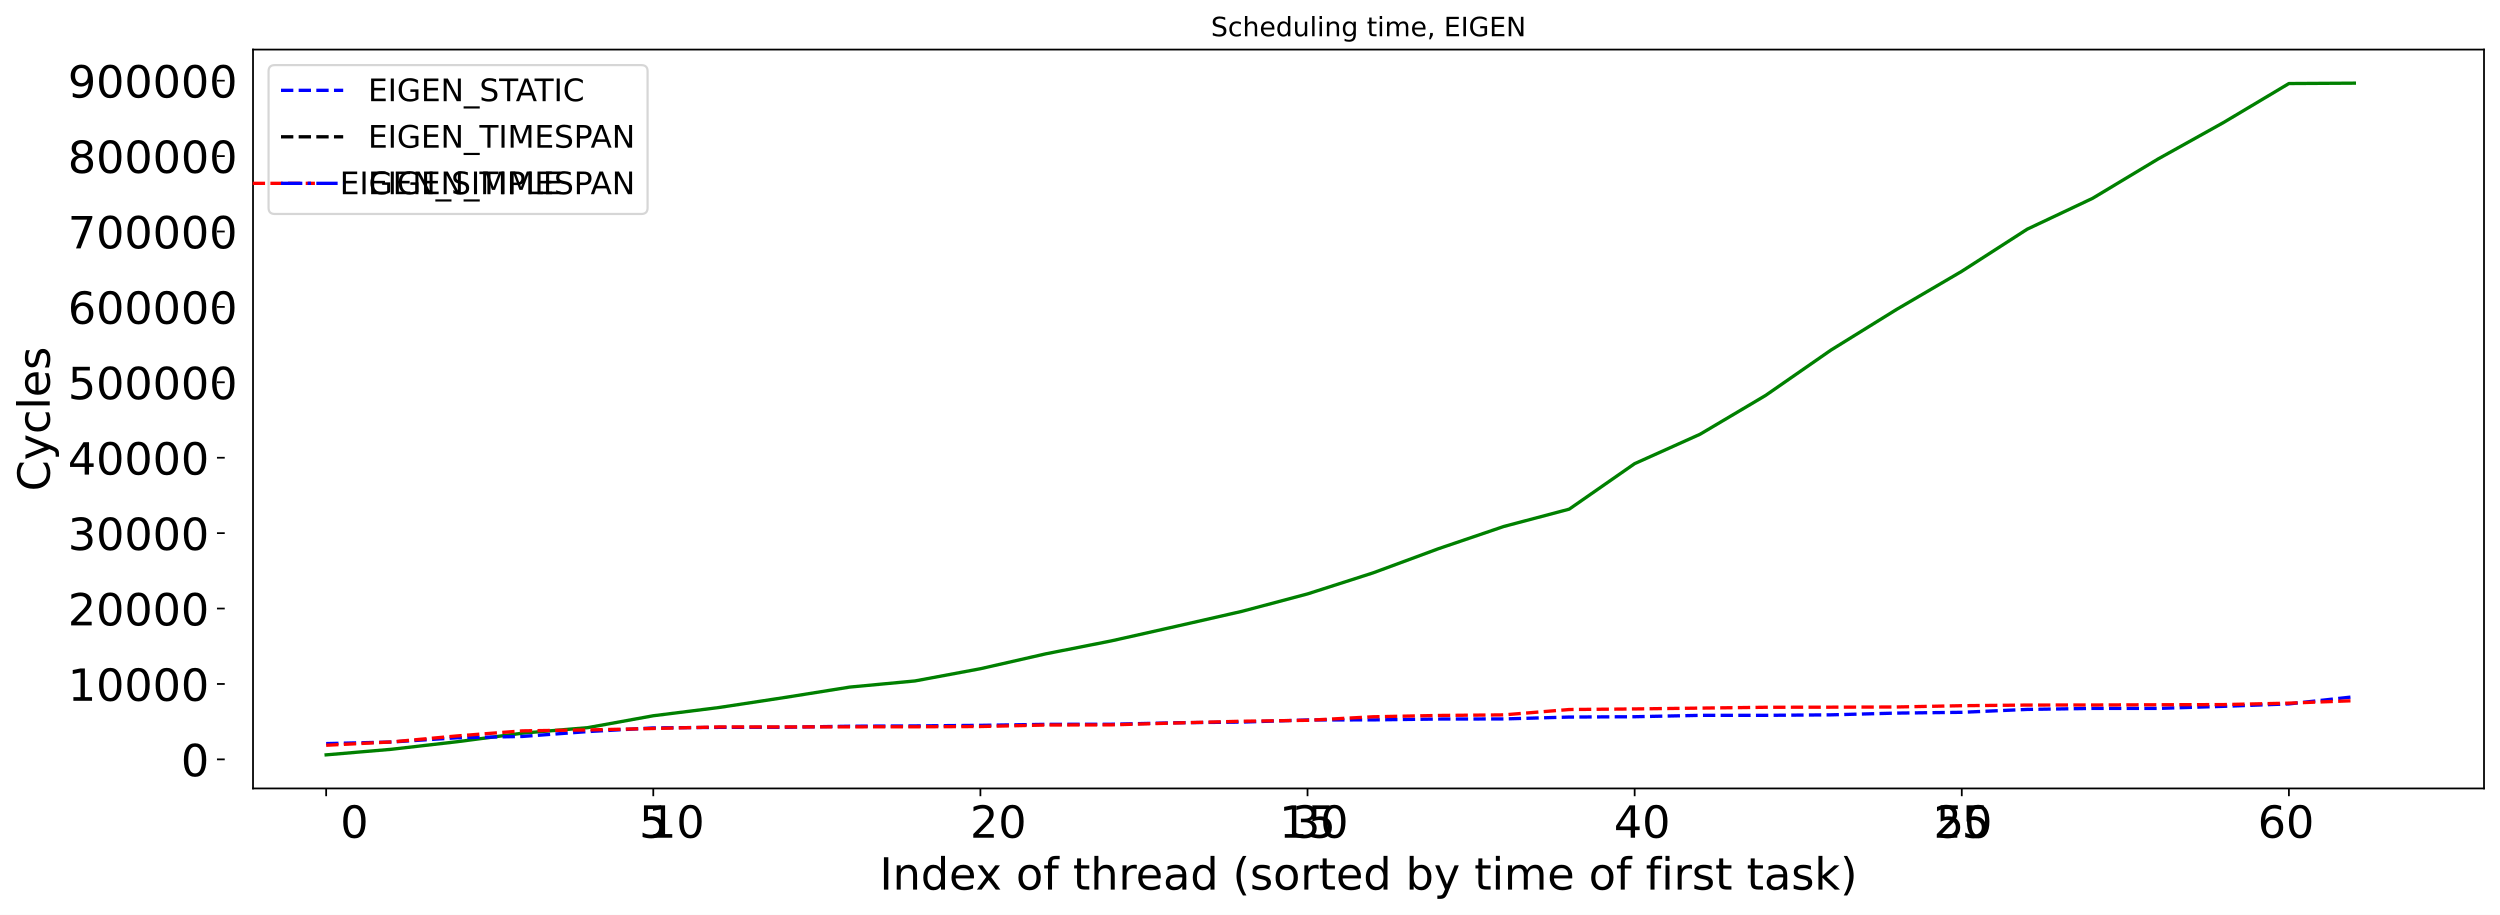
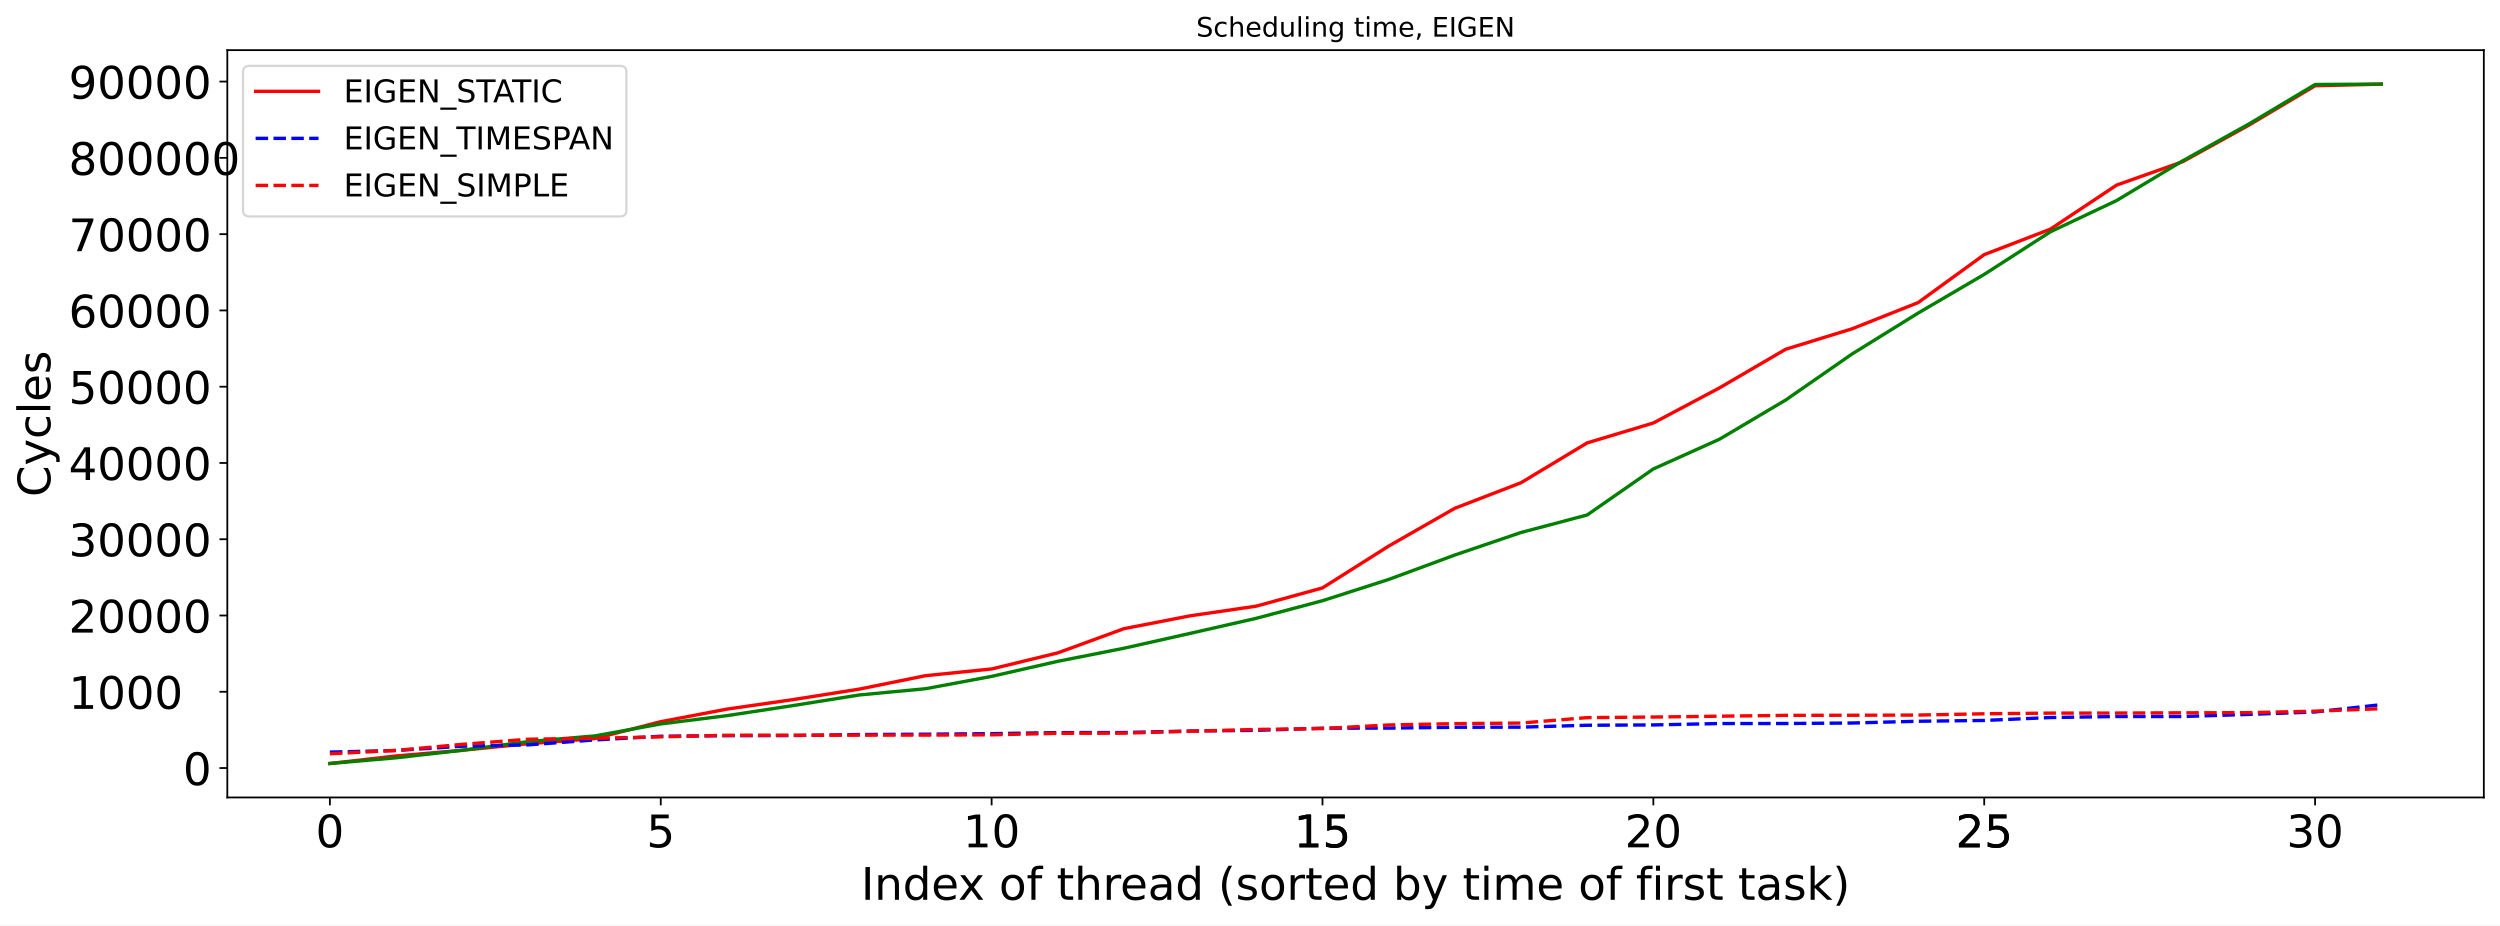
- <svg xmlns="http://www.w3.org/2000/svg" xmlns:xlink="http://www.w3.org/1999/xlink" width="1125.506pt" height="411.871pt" viewBox="0 0 1125.506 411.871" version="1.1">
+ <svg xmlns="http://www.w3.org/2000/svg" xmlns:xlink="http://www.w3.org/1999/xlink" width="1112.781pt" height="411.871pt" viewBox="0 0 1112.781 411.871" version="1.1">
  <defs>
    <style type="text/css">*{stroke-linejoin: round; stroke-linecap: butt}</style>
  </defs>
  <g id="figure_1">
    <g id="patch_1">
-       <path d="M -0 411.871  L 1125.506 411.871  L 1125.506 0  L -0 0  z " style="fill: #ffffff" />
+       <path d="M 0 411.871  L 1112.781 411.871  L 1112.781 0  L 0 0  z " style="fill: #ffffff" />
    </g>
    <g id="axes_1">
      <g id="patch_2">
-         <path d="M 113.906 354.958  L 1118.306 354.958  L 1118.306 22.318  L 113.906 22.318  z " style="fill: #ffffff" />
+         <path d="M 101.181 354.958  L 1105.581 354.958  L 1105.581 22.318  L 101.181 22.318  z " style="fill: #ffffff" />
      </g>
      <g id="matplotlib.axis_1">
        <g id="xtick_1">
          <g id="line2d_1">
            <defs>
              <path id="mc85181258d" d="M 0 0  L 0 3.5  " style="stroke: #000000; stroke-width: 0.8" />
            </defs>
            <g>
              <use xlink:href="#mc85181258d" x="146.836" y="354.958" style="stroke: #000000; stroke-width: 0.8" />
            </g>
          </g>
          <g id="text_1">
-             <g transform="translate(153.1983 377.155) scale(0.2 -0.2)">
+             <g transform="translate(140.4733 377.155) scale(0.2 -0.2)">
              <defs>
                <path id="DejaVuSans-30" d="M 2034 4250  Q 1547 4250 1301 3770  Q 1056 3291 1056 2328  Q 1056 1369 1301 889  Q 1547 409 2034 409  Q 2525 409 2770 889  Q 3016 1369 3016 2328  Q 3016 3291 2770 3770  Q 2525 4250 2034 4250  z M 2034 4750  Q 2819 4750 3233 4129  Q 3647 3509 3647 2328  Q 3647 1150 3233 529  Q 2819 -91 2034 -91  Q 1250 -91 836 529  Q 422 1150 422 2328  Q 422 3509 836 4129  Q 1250 4750 2034 4750  z " transform="scale(0.015625)" />
              </defs>
              <use xlink:href="#DejaVuSans-30" />
            </g>
          </g>
        </g>
        <g id="xtick_2">
          <g id="line2d_2">
            <g>
              <use xlink:href="#mc85181258d" x="294.109" y="354.958" style="stroke: #000000; stroke-width: 0.8" />
            </g>
          </g>
          <g id="text_2">
            <g transform="translate(287.746 377.155) scale(0.2 -0.2)">
              <defs>
                <path id="DejaVuSans-35" d="M 691 4666  L 3169 4666  L 3169 4134  L 1269 4134  L 1269 2991  Q 1406 3038 1543 3061  Q 1681 3084 1819 3084  Q 2600 3084 3056 2656  Q 3513 2228 3513 1497  Q 3513 744 3044 326  Q 2575 -91 1722 -91  Q 1428 -91 1123 -41  Q 819 9 494 109  L 494 744  Q 775 591 1075 516  Q 1375 441 1709 441  Q 2250 441 2565 725  Q 2881 1009 2881 1497  Q 2881 1984 2565 2268  Q 2250 2553 1709 2553  Q 1456 2553 1204 2497  Q 953 2441 691 2322  L 691 4666  z " transform="scale(0.015625)" />
              </defs>
              <use xlink:href="#DejaVuSans-35" />
            </g>
          </g>
        </g>
        <g id="xtick_3">
          <g id="line2d_3">
            <g>
              <use xlink:href="#mc85181258d" x="441.381" y="354.958" style="stroke: #000000; stroke-width: 0.8" />
            </g>
          </g>
          <g id="text_3">
-             <g transform="translate(291.7709 377.155) scale(0.2 -0.2)">
+             <g transform="translate(428.6562 377.155) scale(0.2 -0.2)">
              <defs>
                <path id="DejaVuSans-31" d="M 794 531  L 1825 531  L 1825 4091  L 703 3866  L 703 4441  L 1819 4666  L 2450 4666  L 2450 531  L 3481 531  L 3481 0  L 794 0  L 794 531  z " transform="scale(0.015625)" />
              </defs>
              <use xlink:href="#DejaVuSans-31" />
              <use xlink:href="#DejaVuSans-30" x="63.623" />
            </g>
          </g>
        </g>
        <g id="xtick_4">
          <g id="line2d_4">
            <g>
              <use xlink:href="#mc85181258d" x="588.654" y="354.958" style="stroke: #000000; stroke-width: 0.8" />
            </g>
          </g>
          <g id="text_4">
            <g transform="translate(575.929 377.155) scale(0.2 -0.2)">
              <use xlink:href="#DejaVuSans-31" />
              <use xlink:href="#DejaVuSans-35" x="63.623" />
            </g>
          </g>
        </g>
        <g id="xtick_5">
          <g id="line2d_5">
            <g>
              <use xlink:href="#mc85181258d" x="735.927" y="354.958" style="stroke: #000000; stroke-width: 0.8" />
            </g>
          </g>
-           <g id="text_3">
-             <g transform="translate(436.7059 377.155) scale(0.2 -0.2)">
+           <g id="text_4">
+             <g transform="translate(575.929 377.155) scale(0.2 -0.2)">
+               <use xlink:href="#DejaVuSans-31" />
+               <use xlink:href="#DejaVuSans-35" x="63.623" />
+             </g>
+           </g>
+         </g>
+         <g id="xtick_5">
+           <g id="line2d_5">
+             <g>
+               <use xlink:href="#m18ed03de2a" x="735.927" y="354.958" style="stroke: #000000; stroke-width: 0.8" />
+             </g>
+           </g>
+           <g id="text_5">
+             <g transform="translate(723.2017 377.155) scale(0.2 -0.2)">
              <defs>
                <path id="DejaVuSans-32" d="M 1228 531  L 3431 531  L 3431 0  L 469 0  L 469 531  Q 828 903 1448 1529  Q 2069 2156 2228 2338  Q 2531 2678 2651 2914  Q 2772 3150 2772 3378  Q 2772 3750 2511 3984  Q 2250 4219 1831 4219  Q 1534 4219 1204 4116  Q 875 4013 500 3803  L 500 4441  Q 881 4594 1212 4672  Q 1544 4750 1819 4750  Q 2544 4750 2975 4387  Q 3406 4025 3406 3419  Q 3406 3131 3298 2873  Q 3191 2616 2906 2266  Q 2828 2175 2409 1742  Q 1991 1309 1228 531  z " transform="scale(0.015625)" />
              </defs>
              <use xlink:href="#DejaVuSans-32" />
              <use xlink:href="#DejaVuSans-30" x="63.623" />
            </g>
          </g>
        </g>
        <g id="xtick_6">
          <g id="line2d_6">
            <g>
              <use xlink:href="#mc85181258d" x="883.199" y="354.958" style="stroke: #000000; stroke-width: 0.8" />
            </g>
          </g>
          <g id="text_6">
            <g transform="translate(870.4744 377.155) scale(0.2 -0.2)">
              <use xlink:href="#DejaVuSans-32" />
              <use xlink:href="#DejaVuSans-35" x="63.623" />
            </g>
          </g>
        </g>
        <g id="xtick_7">
          <g id="line2d_7">
            <g>
              <use xlink:href="#mc85181258d" x="1030.472" y="354.958" style="stroke: #000000; stroke-width: 0.8" />
            </g>
          </g>
-           <g id="text_4">
-             <g transform="translate(581.641 377.155) scale(0.2 -0.2)">
-               <defs>
-                 <path id="DejaVuSans-33" d="M 2597 2516  Q 3050 2419 3304 2112  Q 3559 1806 3559 1356  Q 3559 666 3084 287  Q 2609 -91 1734 -91  Q 1441 -91 1130 -33  Q 819 25 488 141  L 488 750  Q 750 597 1062 519  Q 1375 441 1716 441  Q 2309 441 2620 675  Q 2931 909 2931 1356  Q 2931 1769 2642 2001  Q 2353 2234 1838 2234  L 1294 2234  L 1294 2753  L 1863 2753  Q 2328 2753 2575 2939  Q 2822 3125 2822 3475  Q 2822 3834 2567 4026  Q 2313 4219 1838 4219  Q 1578 4219 1281 4162  Q 984 4106 628 3988  L 628 4550  Q 988 4650 1302 4700  Q 1616 4750 1894 4750  Q 2613 4750 3031 4423  Q 3450 4097 3450 3541  Q 3450 3153 3228 2886  Q 3006 2619 2597 2516  z " transform="scale(0.015625)" />
-               </defs>
-               <use xlink:href="#DejaVuSans-33" />
-               <use xlink:href="#DejaVuSans-30" x="63.623" />
-             </g>
-           </g>
-         </g>
-         <g id="xtick_5">
-           <g id="line2d_5">
-             <g>
-               <use xlink:href="#m7f3600940c" x="739.301" y="354.958" style="stroke: #000000; stroke-width: 0.8" />
-             </g>
-           </g>
-           <g id="text_5">
-             <g transform="translate(726.5761 377.155) scale(0.2 -0.2)">
-               <defs>
-                 <path id="DejaVuSans-34" d="M 2419 4116  L 825 1625  L 2419 1625  L 2419 4116  z M 2253 4666  L 3047 4666  L 3047 1625  L 3713 1625  L 3713 1100  L 3047 1100  L 3047 0  L 2419 0  L 2419 1100  L 313 1100  L 313 1709  L 2253 4666  z " transform="scale(0.015625)" />
-               </defs>
-               <use xlink:href="#DejaVuSans-34" />
-               <use xlink:href="#DejaVuSans-30" x="63.623" />
-             </g>
-           </g>
-         </g>
-         <g id="xtick_6">
-           <g id="line2d_6">
-             <g>
-               <use xlink:href="#m7f3600940c" x="884.236" y="354.958" style="stroke: #000000; stroke-width: 0.8" />
-             </g>
-           </g>
          <g id="text_6">
-             <g transform="translate(871.5111 377.155) scale(0.2 -0.2)">
-               <defs>
-                 <path id="DejaVuSans-35" d="M 691 4666  L 3169 4666  L 3169 4134  L 1269 4134  L 1269 2991  Q 1406 3038 1543 3061  Q 1681 3084 1819 3084  Q 2600 3084 3056 2656  Q 3513 2228 3513 1497  Q 3513 744 3044 326  Q 2575 -91 1722 -91  Q 1428 -91 1123 -41  Q 819 9 494 109  L 494 744  Q 775 591 1075 516  Q 1375 441 1709 441  Q 2250 441 2565 725  Q 2881 1009 2881 1497  Q 2881 1984 2565 2268  Q 2250 2553 1709 2553  Q 1456 2553 1204 2497  Q 953 2441 691 2322  L 691 4666  z " transform="scale(0.015625)" />
-               </defs>
-               <use xlink:href="#DejaVuSans-35" />
-               <use xlink:href="#DejaVuSans-30" x="63.623" />
+             <g transform="translate(870.4744 377.155) scale(0.2 -0.2)">
+               <use xlink:href="#DejaVuSans-32" />
+               <use xlink:href="#DejaVuSans-35" x="63.623" />
            </g>
          </g>
        </g>
        <g id="xtick_7">
          <g id="line2d_7">
            <g>
-               <use xlink:href="#m7f3600940c" x="1029.171" y="354.958" style="stroke: #000000; stroke-width: 0.8" />
+               <use xlink:href="#m18ed03de2a" x="1030.472" y="354.958" style="stroke: #000000; stroke-width: 0.8" />
            </g>
          </g>
          <g id="text_7">
-             <g transform="translate(1016.446 377.155) scale(0.2 -0.2)">
-               <defs>
-                 <path id="DejaVuSans-36" d="M 2113 2584  Q 1688 2584 1439 2293  Q 1191 2003 1191 1497  Q 1191 994 1439 701  Q 1688 409 2113 409  Q 2538 409 2786 701  Q 3034 994 3034 1497  Q 3034 2003 2786 2293  Q 2538 2584 2113 2584  z M 3366 4563  L 3366 3988  Q 3128 4100 2886 4159  Q 2644 4219 2406 4219  Q 1781 4219 1451 3797  Q 1122 3375 1075 2522  Q 1259 2794 1537 2939  Q 1816 3084 2150 3084  Q 2853 3084 3261 2657  Q 3669 2231 3669 1497  Q 3669 778 3244 343  Q 2819 -91 2113 -91  Q 1303 -91 875 529  Q 447 1150 447 2328  Q 447 3434 972 4092  Q 1497 4750 2381 4750  Q 2619 4750 2861 4703  Q 3103 4656 3366 4563  z " transform="scale(0.015625)" />
-               </defs>
-               <use xlink:href="#DejaVuSans-36" />
+             <g transform="translate(1017.747 377.155) scale(0.2 -0.2)">
+               <defs>
+                 <path id="DejaVuSans-33" d="M 2597 2516  Q 3050 2419 3304 2112  Q 3559 1806 3559 1356  Q 3559 666 3084 287  Q 2609 -91 1734 -91  Q 1441 -91 1130 -33  Q 819 25 488 141  L 488 750  Q 750 597 1062 519  Q 1375 441 1716 441  Q 2309 441 2620 675  Q 2931 909 2931 1356  Q 2931 1769 2642 2001  Q 2353 2234 1838 2234  L 1294 2234  L 1294 2753  L 1863 2753  Q 2328 2753 2575 2939  Q 2822 3125 2822 3475  Q 2822 3834 2567 4026  Q 2313 4219 1838 4219  Q 1578 4219 1281 4162  Q 984 4106 628 3988  L 628 4550  Q 988 4650 1302 4700  Q 1616 4750 1894 4750  Q 2613 4750 3031 4423  Q 3450 4097 3450 3541  Q 3450 3153 3228 2886  Q 3006 2619 2597 2516  z " transform="scale(0.015625)" />
+               </defs>
+               <use xlink:href="#DejaVuSans-33" />
              <use xlink:href="#DejaVuSans-30" x="63.623" />
            </g>
          </g>
        </g>
        <g id="text_8">
-           <g transform="translate(395.9859 400.5113) scale(0.2 -0.2)">
+           <g transform="translate(383.2609 400.5113) scale(0.2 -0.2)">
            <defs>
              <path id="DejaVuSans-49" d="M 628 4666  L 1259 4666  L 1259 0  L 628 0  L 628 4666  z " transform="scale(0.015625)" />
              <path id="DejaVuSans-6e" d="M 3513 2113  L 3513 0  L 2938 0  L 2938 2094  Q 2938 2591 2744 2837  Q 2550 3084 2163 3084  Q 1697 3084 1428 2787  Q 1159 2491 1159 1978  L 1159 0  L 581 0  L 581 3500  L 1159 3500  L 1159 2956  Q 1366 3272 1645 3428  Q 1925 3584 2291 3584  Q 2894 3584 3203 3211  Q 3513 2838 3513 2113  z " transform="scale(0.015625)" />
              <path id="DejaVuSans-64" d="M 2906 2969  L 2906 4863  L 3481 4863  L 3481 0  L 2906 0  L 2906 525  Q 2725 213 2448 61  Q 2172 -91 1784 -91  Q 1150 -91 751 415  Q 353 922 353 1747  Q 353 2572 751 3078  Q 1150 3584 1784 3584  Q 2172 3584 2448 3432  Q 2725 3281 2906 2969  z M 947 1747  Q 947 1113 1208 752  Q 1469 391 1925 391  Q 2381 391 2643 752  Q 2906 1113 2906 1747  Q 2906 2381 2643 2742  Q 2381 3103 1925 3103  Q 1469 3103 1208 2742  Q 947 2381 947 1747  z " transform="scale(0.015625)" />
              <path id="DejaVuSans-65" d="M 3597 1894  L 3597 1613  L 953 1613  Q 991 1019 1311 708  Q 1631 397 2203 397  Q 2534 397 2845 478  Q 3156 559 3463 722  L 3463 178  Q 3153 47 2828 -22  Q 2503 -91 2169 -91  Q 1331 -91 842 396  Q 353 884 353 1716  Q 353 2575 817 3079  Q 1281 3584 2069 3584  Q 2775 3584 3186 3129  Q 3597 2675 3597 1894  z M 3022 2063  Q 3016 2534 2758 2815  Q 2500 3097 2075 3097  Q 1594 3097 1305 2825  Q 1016 2553 972 2059  L 3022 2063  z " transform="scale(0.015625)" />
              <path id="DejaVuSans-78" d="M 3513 3500  L 2247 1797  L 3578 0  L 2900 0  L 1881 1375  L 863 0  L 184 0  L 1544 1831  L 300 3500  L 978 3500  L 1906 2253  L 2834 3500  L 3513 3500  z " transform="scale(0.015625)" />
              <path id="DejaVuSans-20" transform="scale(0.015625)" />
              <path id="DejaVuSans-6f" d="M 1959 3097  Q 1497 3097 1228 2736  Q 959 2375 959 1747  Q 959 1119 1226 758  Q 1494 397 1959 397  Q 2419 397 2687 759  Q 2956 1122 2956 1747  Q 2956 2369 2687 2733  Q 2419 3097 1959 3097  z M 1959 3584  Q 2709 3584 3137 3096  Q 3566 2609 3566 1747  Q 3566 888 3137 398  Q 2709 -91 1959 -91  Q 1206 -91 779 398  Q 353 888 353 1747  Q 353 2609 779 3096  Q 1206 3584 1959 3584  z " transform="scale(0.015625)" />
              <path id="DejaVuSans-66" d="M 2375 4863  L 2375 4384  L 1825 4384  Q 1516 4384 1395 4259  Q 1275 4134 1275 3809  L 1275 3500  L 2222 3500  L 2222 3053  L 1275 3053  L 1275 0  L 697 0  L 697 3053  L 147 3053  L 147 3500  L 697 3500  L 697 3744  Q 697 4328 969 4595  Q 1241 4863 1831 4863  L 2375 4863  z " transform="scale(0.015625)" />
              <path id="DejaVuSans-74" d="M 1172 4494  L 1172 3500  L 2356 3500  L 2356 3053  L 1172 3053  L 1172 1153  Q 1172 725 1289 603  Q 1406 481 1766 481  L 2356 481  L 2356 0  L 1766 0  Q 1100 0 847 248  Q 594 497 594 1153  L 594 3053  L 172 3053  L 172 3500  L 594 3500  L 594 4494  L 1172 4494  z " transform="scale(0.015625)" />
              <path id="DejaVuSans-68" d="M 3513 2113  L 3513 0  L 2938 0  L 2938 2094  Q 2938 2591 2744 2837  Q 2550 3084 2163 3084  Q 1697 3084 1428 2787  Q 1159 2491 1159 1978  L 1159 0  L 581 0  L 581 4863  L 1159 4863  L 1159 2956  Q 1366 3272 1645 3428  Q 1925 3584 2291 3584  Q 2894 3584 3203 3211  Q 3513 2838 3513 2113  z " transform="scale(0.015625)" />
              <path id="DejaVuSans-72" d="M 2631 2963  Q 2534 3019 2420 3045  Q 2306 3072 2169 3072  Q 1681 3072 1420 2755  Q 1159 2438 1159 1844  L 1159 0  L 581 0  L 581 3500  L 1159 3500  L 1159 2956  Q 1341 3275 1631 3429  Q 1922 3584 2338 3584  Q 2397 3584 2469 3576  Q 2541 3569 2628 3553  L 2631 2963  z " transform="scale(0.015625)" />
              <path id="DejaVuSans-61" d="M 2194 1759  Q 1497 1759 1228 1600  Q 959 1441 959 1056  Q 959 750 1161 570  Q 1363 391 1709 391  Q 2188 391 2477 730  Q 2766 1069 2766 1631  L 2766 1759  L 2194 1759  z M 3341 1997  L 3341 0  L 2766 0  L 2766 531  Q 2569 213 2275 61  Q 1981 -91 1556 -91  Q 1019 -91 701 211  Q 384 513 384 1019  Q 384 1609 779 1909  Q 1175 2209 1959 2209  L 2766 2209  L 2766 2266  Q 2766 2663 2505 2880  Q 2244 3097 1772 3097  Q 1472 3097 1187 3025  Q 903 2953 641 2809  L 641 3341  Q 956 3463 1253 3523  Q 1550 3584 1831 3584  Q 2591 3584 2966 3190  Q 3341 2797 3341 1997  z " transform="scale(0.015625)" />
              <path id="DejaVuSans-28" d="M 1984 4856  Q 1566 4138 1362 3434  Q 1159 2731 1159 2009  Q 1159 1288 1364 580  Q 1569 -128 1984 -844  L 1484 -844  Q 1016 -109 783 600  Q 550 1309 550 2009  Q 550 2706 781 3412  Q 1013 4119 1484 4856  L 1984 4856  z " transform="scale(0.015625)" />
              <path id="DejaVuSans-73" d="M 2834 3397  L 2834 2853  Q 2591 2978 2328 3040  Q 2066 3103 1784 3103  Q 1356 3103 1142 2972  Q 928 2841 928 2578  Q 928 2378 1081 2264  Q 1234 2150 1697 2047  L 1894 2003  Q 2506 1872 2764 1633  Q 3022 1394 3022 966  Q 3022 478 2636 193  Q 2250 -91 1575 -91  Q 1294 -91 989 -36  Q 684 19 347 128  L 347 722  Q 666 556 975 473  Q 1284 391 1588 391  Q 1994 391 2212 530  Q 2431 669 2431 922  Q 2431 1156 2273 1281  Q 2116 1406 1581 1522  L 1381 1569  Q 847 1681 609 1914  Q 372 2147 372 2553  Q 372 3047 722 3315  Q 1072 3584 1716 3584  Q 2034 3584 2315 3537  Q 2597 3491 2834 3397  z " transform="scale(0.015625)" />
              <path id="DejaVuSans-62" d="M 3116 1747  Q 3116 2381 2855 2742  Q 2594 3103 2138 3103  Q 1681 3103 1420 2742  Q 1159 2381 1159 1747  Q 1159 1113 1420 752  Q 1681 391 2138 391  Q 2594 391 2855 752  Q 3116 1113 3116 1747  z M 1159 2969  Q 1341 3281 1617 3432  Q 1894 3584 2278 3584  Q 2916 3584 3314 3078  Q 3713 2572 3713 1747  Q 3713 922 3314 415  Q 2916 -91 2278 -91  Q 1894 -91 1617 61  Q 1341 213 1159 525  L 1159 0  L 581 0  L 581 4863  L 1159 4863  L 1159 2969  z " transform="scale(0.015625)" />
              <path id="DejaVuSans-79" d="M 2059 -325  Q 1816 -950 1584 -1140  Q 1353 -1331 966 -1331  L 506 -1331  L 506 -850  L 844 -850  Q 1081 -850 1212 -737  Q 1344 -625 1503 -206  L 1606 56  L 191 3500  L 800 3500  L 1894 763  L 2988 3500  L 3597 3500  L 2059 -325  z " transform="scale(0.015625)" />
              <path id="DejaVuSans-69" d="M 603 3500  L 1178 3500  L 1178 0  L 603 0  L 603 3500  z M 603 4863  L 1178 4863  L 1178 4134  L 603 4134  L 603 4863  z " transform="scale(0.015625)" />
              <path id="DejaVuSans-6d" d="M 3328 2828  Q 3544 3216 3844 3400  Q 4144 3584 4550 3584  Q 5097 3584 5394 3201  Q 5691 2819 5691 2113  L 5691 0  L 5113 0  L 5113 2094  Q 5113 2597 4934 2840  Q 4756 3084 4391 3084  Q 3944 3084 3684 2787  Q 3425 2491 3425 1978  L 3425 0  L 2847 0  L 2847 2094  Q 2847 2600 2669 2842  Q 2491 3084 2119 3084  Q 1678 3084 1418 2786  Q 1159 2488 1159 1978  L 1159 0  L 581 0  L 581 3500  L 1159 3500  L 1159 2956  Q 1356 3278 1631 3431  Q 1906 3584 2284 3584  Q 2666 3584 2933 3390  Q 3200 3197 3328 2828  z " transform="scale(0.015625)" />
              <path id="DejaVuSans-6b" d="M 581 4863  L 1159 4863  L 1159 1991  L 2875 3500  L 3609 3500  L 1753 1863  L 3688 0  L 2938 0  L 1159 1709  L 1159 0  L 581 0  L 581 4863  z " transform="scale(0.015625)" />
              <path id="DejaVuSans-29" d="M 513 4856  L 1013 4856  Q 1481 4119 1714 3412  Q 1947 2706 1947 2009  Q 1947 1309 1714 600  Q 1481 -109 1013 -844  L 513 -844  Q 928 -128 1133 580  Q 1338 1288 1338 2009  Q 1338 2731 1133 3434  Q 928 4138 513 4856  z " transform="scale(0.015625)" />
            </defs>
            <use xlink:href="#DejaVuSans-49" />
            <use xlink:href="#DejaVuSans-6e" x="29.492" />
            <use xlink:href="#DejaVuSans-64" x="92.871" />
            <use xlink:href="#DejaVuSans-65" x="156.348" />
            <use xlink:href="#DejaVuSans-78" x="216.121" />
            <use xlink:href="#DejaVuSans-20" x="275.301" />
            <use xlink:href="#DejaVuSans-6f" x="307.088" />
            <use xlink:href="#DejaVuSans-66" x="368.27" />
            <use xlink:href="#DejaVuSans-20" x="403.475" />
            <use xlink:href="#DejaVuSans-74" x="435.262" />
            <use xlink:href="#DejaVuSans-68" x="474.471" />
            <use xlink:href="#DejaVuSans-72" x="537.85" />
            <use xlink:href="#DejaVuSans-65" x="576.713" />
            <use xlink:href="#DejaVuSans-61" x="638.236" />
            <use xlink:href="#DejaVuSans-64" x="699.516" />
            <use xlink:href="#DejaVuSans-20" x="762.992" />
            <use xlink:href="#DejaVuSans-28" x="794.779" />
            <use xlink:href="#DejaVuSans-73" x="833.793" />
            <use xlink:href="#DejaVuSans-6f" x="885.893" />
            <use xlink:href="#DejaVuSans-72" x="947.074" />
            <use xlink:href="#DejaVuSans-74" x="988.188" />
            <use xlink:href="#DejaVuSans-65" x="1027.396" />
            <use xlink:href="#DejaVuSans-64" x="1088.92" />
            <use xlink:href="#DejaVuSans-20" x="1152.396" />
            <use xlink:href="#DejaVuSans-62" x="1184.184" />
            <use xlink:href="#DejaVuSans-79" x="1247.66" />
            <use xlink:href="#DejaVuSans-20" x="1306.84" />
            <use xlink:href="#DejaVuSans-74" x="1338.627" />
            <use xlink:href="#DejaVuSans-69" x="1377.836" />
            <use xlink:href="#DejaVuSans-6d" x="1405.619" />
            <use xlink:href="#DejaVuSans-65" x="1503.031" />
            <use xlink:href="#DejaVuSans-20" x="1564.555" />
            <use xlink:href="#DejaVuSans-6f" x="1596.342" />
            <use xlink:href="#DejaVuSans-66" x="1657.523" />
            <use xlink:href="#DejaVuSans-20" x="1692.729" />
            <use xlink:href="#DejaVuSans-66" x="1724.516" />
            <use xlink:href="#DejaVuSans-69" x="1759.721" />
            <use xlink:href="#DejaVuSans-72" x="1787.504" />
            <use xlink:href="#DejaVuSans-73" x="1828.617" />
            <use xlink:href="#DejaVuSans-74" x="1880.717" />
            <use xlink:href="#DejaVuSans-20" x="1919.926" />
            <use xlink:href="#DejaVuSans-74" x="1951.713" />
            <use xlink:href="#DejaVuSans-61" x="1990.922" />
            <use xlink:href="#DejaVuSans-73" x="2052.201" />
            <use xlink:href="#DejaVuSans-6b" x="2104.301" />
            <use xlink:href="#DejaVuSans-29" x="2162.211" />
          </g>
        </g>
      </g>
      <g id="matplotlib.axis_2">
        <g id="ytick_1">
          <g id="line2d_8">
            <defs>
              <path id="md2f8d9c52a" d="M 0 0  L -3.5 0  " style="stroke: #000000; stroke-width: 0.8" />
            </defs>
            <g>
              <use xlink:href="#md2f8d9c52a" x="101.181" y="341.868" style="stroke: #000000; stroke-width: 0.8" />
            </g>
          </g>
          <g id="text_9">
            <g transform="translate(81.45625 349.4668) scale(0.2 -0.2)">
              <use xlink:href="#DejaVuSans-30" />
            </g>
          </g>
        </g>
        <g id="ytick_2">
          <g id="line2d_9">
            <g>
              <use xlink:href="#md2f8d9c52a" x="101.181" y="307.918" style="stroke: #000000; stroke-width: 0.8" />
            </g>
          </g>
          <g id="text_10">
            <g transform="translate(30.55625 315.5167) scale(0.2 -0.2)">
              <use xlink:href="#DejaVuSans-31" />
              <use xlink:href="#DejaVuSans-30" x="63.623" />
              <use xlink:href="#DejaVuSans-30" x="127.246" />
              <use xlink:href="#DejaVuSans-30" x="190.869" />
-               <use xlink:href="#DejaVuSans-30" x="254.492" />
            </g>
          </g>
        </g>
        <g id="ytick_3">
          <g id="line2d_10">
            <g>
              <use xlink:href="#md2f8d9c52a" x="101.181" y="273.968" style="stroke: #000000; stroke-width: 0.8" />
            </g>
          </g>
          <g id="text_11">
            <g transform="translate(30.55625 281.5667) scale(0.2 -0.2)">
              <use xlink:href="#DejaVuSans-32" />
              <use xlink:href="#DejaVuSans-30" x="63.623" />
              <use xlink:href="#DejaVuSans-30" x="127.246" />
              <use xlink:href="#DejaVuSans-30" x="190.869" />
              <use xlink:href="#DejaVuSans-30" x="254.492" />
            </g>
          </g>
        </g>
        <g id="ytick_4">
          <g id="line2d_11">
            <g>
              <use xlink:href="#md2f8d9c52a" x="101.181" y="240.018" style="stroke: #000000; stroke-width: 0.8" />
            </g>
          </g>
          <g id="text_12">
            <g transform="translate(30.55625 247.6166) scale(0.2 -0.2)">
              <use xlink:href="#DejaVuSans-33" />
              <use xlink:href="#DejaVuSans-30" x="63.623" />
              <use xlink:href="#DejaVuSans-30" x="127.246" />
              <use xlink:href="#DejaVuSans-30" x="190.869" />
              <use xlink:href="#DejaVuSans-30" x="254.492" />
            </g>
          </g>
        </g>
        <g id="ytick_5">
          <g id="line2d_12">
            <g>
              <use xlink:href="#md2f8d9c52a" x="101.181" y="206.068" style="stroke: #000000; stroke-width: 0.8" />
            </g>
          </g>
          <g id="text_13">
            <g transform="translate(30.55625 213.6665) scale(0.2 -0.2)">
              <defs>
                <path id="DejaVuSans-34" d="M 2419 4116  L 825 1625  L 2419 1625  L 2419 4116  z M 2253 4666  L 3047 4666  L 3047 1625  L 3713 1625  L 3713 1100  L 3047 1100  L 3047 0  L 2419 0  L 2419 1100  L 313 1100  L 313 1709  L 2253 4666  z " transform="scale(0.015625)" />
              </defs>
              <use xlink:href="#DejaVuSans-34" />
              <use xlink:href="#DejaVuSans-30" x="63.623" />
              <use xlink:href="#DejaVuSans-30" x="127.246" />
              <use xlink:href="#DejaVuSans-30" x="190.869" />
              <use xlink:href="#DejaVuSans-30" x="254.492" />
            </g>
          </g>
        </g>
        <g id="ytick_6">
          <g id="line2d_13">
            <g>
              <use xlink:href="#md2f8d9c52a" x="101.181" y="172.118" style="stroke: #000000; stroke-width: 0.8" />
            </g>
          </g>
          <g id="text_14">
            <g transform="translate(30.55625 179.7165) scale(0.2 -0.2)">
              <use xlink:href="#DejaVuSans-35" />
              <use xlink:href="#DejaVuSans-30" x="63.623" />
              <use xlink:href="#DejaVuSans-30" x="127.246" />
              <use xlink:href="#DejaVuSans-30" x="190.869" />
              <use xlink:href="#DejaVuSans-30" x="254.492" />
-               <use xlink:href="#DejaVuSans-30" x="318.115" />
            </g>
          </g>
        </g>
        <g id="ytick_7">
          <g id="line2d_14">
            <g>
              <use xlink:href="#md2f8d9c52a" x="101.181" y="138.168" style="stroke: #000000; stroke-width: 0.8" />
            </g>
          </g>
          <g id="text_15">
            <g transform="translate(30.55625 145.7664) scale(0.2 -0.2)">
              <defs>
                <path id="DejaVuSans-36" d="M 2113 2584  Q 1688 2584 1439 2293  Q 1191 2003 1191 1497  Q 1191 994 1439 701  Q 1688 409 2113 409  Q 2538 409 2786 701  Q 3034 994 3034 1497  Q 3034 2003 2786 2293  Q 2538 2584 2113 2584  z M 3366 4563  L 3366 3988  Q 3128 4100 2886 4159  Q 2644 4219 2406 4219  Q 1781 4219 1451 3797  Q 1122 3375 1075 2522  Q 1259 2794 1537 2939  Q 1816 3084 2150 3084  Q 2853 3084 3261 2657  Q 3669 2231 3669 1497  Q 3669 778 3244 343  Q 2819 -91 2113 -91  Q 1303 -91 875 529  Q 447 1150 447 2328  Q 447 3434 972 4092  Q 1497 4750 2381 4750  Q 2619 4750 2861 4703  Q 3103 4656 3366 4563  z " transform="scale(0.015625)" />
              </defs>
              <use xlink:href="#DejaVuSans-36" />
              <use xlink:href="#DejaVuSans-30" x="63.623" />
              <use xlink:href="#DejaVuSans-30" x="127.246" />
              <use xlink:href="#DejaVuSans-30" x="190.869" />
              <use xlink:href="#DejaVuSans-30" x="254.492" />
-               <use xlink:href="#DejaVuSans-30" x="318.115" />
            </g>
          </g>
        </g>
        <g id="ytick_8">
          <g id="line2d_15">
            <g>
              <use xlink:href="#md2f8d9c52a" x="101.181" y="104.218" style="stroke: #000000; stroke-width: 0.8" />
            </g>
          </g>
          <g id="text_16">
            <g transform="translate(30.55625 111.8163) scale(0.2 -0.2)">
              <defs>
                <path id="DejaVuSans-37" d="M 525 4666  L 3525 4666  L 3525 4397  L 1831 0  L 1172 0  L 2766 4134  L 525 4134  L 525 4666  z " transform="scale(0.015625)" />
              </defs>
              <use xlink:href="#DejaVuSans-37" />
              <use xlink:href="#DejaVuSans-30" x="63.623" />
              <use xlink:href="#DejaVuSans-30" x="127.246" />
              <use xlink:href="#DejaVuSans-30" x="190.869" />
              <use xlink:href="#DejaVuSans-30" x="254.492" />
-               <use xlink:href="#DejaVuSans-30" x="318.115" />
            </g>
          </g>
        </g>
        <g id="ytick_9">
          <g id="line2d_16">
            <g>
              <use xlink:href="#md2f8d9c52a" x="101.181" y="70.268" style="stroke: #000000; stroke-width: 0.8" />
            </g>
          </g>
          <g id="text_17">
            <g transform="translate(30.55625 77.86627) scale(0.2 -0.2)">
              <defs>
                <path id="DejaVuSans-38" d="M 2034 2216  Q 1584 2216 1326 1975  Q 1069 1734 1069 1313  Q 1069 891 1326 650  Q 1584 409 2034 409  Q 2484 409 2743 651  Q 3003 894 3003 1313  Q 3003 1734 2745 1975  Q 2488 2216 2034 2216  z M 1403 2484  Q 997 2584 770 2862  Q 544 3141 544 3541  Q 544 4100 942 4425  Q 1341 4750 2034 4750  Q 2731 4750 3128 4425  Q 3525 4100 3525 3541  Q 3525 3141 3298 2862  Q 3072 2584 2669 2484  Q 3125 2378 3379 2068  Q 3634 1759 3634 1313  Q 3634 634 3220 271  Q 2806 -91 2034 -91  Q 1263 -91 848 271  Q 434 634 434 1313  Q 434 1759 690 2068  Q 947 2378 1403 2484  z M 1172 3481  Q 1172 3119 1398 2916  Q 1625 2713 2034 2713  Q 2441 2713 2670 2916  Q 2900 3119 2900 3481  Q 2900 3844 2670 4047  Q 2441 4250 2034 4250  Q 1625 4250 1398 4047  Q 1172 3844 1172 3481  z " transform="scale(0.015625)" />
              </defs>
              <use xlink:href="#DejaVuSans-38" />
              <use xlink:href="#DejaVuSans-30" x="63.623" />
              <use xlink:href="#DejaVuSans-30" x="127.246" />
              <use xlink:href="#DejaVuSans-30" x="190.869" />
              <use xlink:href="#DejaVuSans-30" x="254.492" />
              <use xlink:href="#DejaVuSans-30" x="318.115" />
            </g>
          </g>
        </g>
        <g id="ytick_10">
          <g id="line2d_17">
            <g>
              <use xlink:href="#md2f8d9c52a" x="101.181" y="36.318" style="stroke: #000000; stroke-width: 0.8" />
            </g>
          </g>
          <g id="text_18">
            <g transform="translate(30.55625 43.91621) scale(0.2 -0.2)">
              <defs>
                <path id="DejaVuSans-39" d="M 703 97  L 703 672  Q 941 559 1184 500  Q 1428 441 1663 441  Q 2288 441 2617 861  Q 2947 1281 2994 2138  Q 2813 1869 2534 1725  Q 2256 1581 1919 1581  Q 1219 1581 811 2004  Q 403 2428 403 3163  Q 403 3881 828 4315  Q 1253 4750 1959 4750  Q 2769 4750 3195 4129  Q 3622 3509 3622 2328  Q 3622 1225 3098 567  Q 2575 -91 1691 -91  Q 1453 -91 1209 -44  Q 966 3 703 97  z M 1959 2075  Q 2384 2075 2632 2365  Q 2881 2656 2881 3163  Q 2881 3666 2632 3958  Q 2384 4250 1959 4250  Q 1534 4250 1286 3958  Q 1038 3666 1038 3163  Q 1038 2656 1286 2365  Q 1534 2075 1959 2075  z " transform="scale(0.015625)" />
              </defs>
              <use xlink:href="#DejaVuSans-39" />
              <use xlink:href="#DejaVuSans-30" x="63.623" />
              <use xlink:href="#DejaVuSans-30" x="127.246" />
              <use xlink:href="#DejaVuSans-30" x="190.869" />
              <use xlink:href="#DejaVuSans-30" x="254.492" />
-               <use xlink:href="#DejaVuSans-30" x="318.115" />
-             </g>
-           </g>
-         </g>
-         <g id="text_19">
+             </g>
+           </g>
+         </g>
+         <g id="text_18">
          <g transform="translate(22.39688 221.1788) rotate(-90) scale(0.2 -0.2)">
            <defs>
              <path id="DejaVuSans-43" d="M 4122 4306  L 4122 3641  Q 3803 3938 3442 4084  Q 3081 4231 2675 4231  Q 1875 4231 1450 3742  Q 1025 3253 1025 2328  Q 1025 1406 1450 917  Q 1875 428 2675 428  Q 3081 428 3442 575  Q 3803 722 4122 1019  L 4122 359  Q 3791 134 3420 21  Q 3050 -91 2638 -91  Q 1578 -91 968 557  Q 359 1206 359 2328  Q 359 3453 968 4101  Q 1578 4750 2638 4750  Q 3056 4750 3426 4639  Q 3797 4528 4122 4306  z " transform="scale(0.015625)" />
              <path id="DejaVuSans-63" d="M 3122 3366  L 3122 2828  Q 2878 2963 2633 3030  Q 2388 3097 2138 3097  Q 1578 3097 1268 2742  Q 959 2388 959 1747  Q 959 1106 1268 751  Q 1578 397 2138 397  Q 2388 397 2633 464  Q 2878 531 3122 666  L 3122 134  Q 2881 22 2623 -34  Q 2366 -91 2075 -91  Q 1284 -91 818 406  Q 353 903 353 1747  Q 353 2603 823 3093  Q 1294 3584 2113 3584  Q 2378 3584 2631 3529  Q 2884 3475 3122 3366  z " transform="scale(0.015625)" />
              <path id="DejaVuSans-6c" d="M 603 4863  L 1178 4863  L 1178 0  L 603 0  L 603 4863  z " transform="scale(0.015625)" />
            </defs>
            <use xlink:href="#DejaVuSans-43" />
            <use xlink:href="#DejaVuSans-79" x="69.824" />
            <use xlink:href="#DejaVuSans-63" x="129.004" />
            <use xlink:href="#DejaVuSans-6c" x="183.984" />
            <use xlink:href="#DejaVuSans-65" x="211.768" />
            <use xlink:href="#DejaVuSans-73" x="273.291" />
          </g>
        </g>
      </g>
+       <g id="line2d_17">
+         <path d="M 146.836 339.838  L 176.29 336.477  L 205.745 333.956  L 235.199 331.021  L 264.654 328.763  L 294.109 321.225  L 323.563 315.631  L 353.018 311.392  L 382.472 306.726  L 411.927 300.756  L 441.381 297.758  L 470.836 290.596  L 500.29 279.822  L 529.745 274.103  L 559.199 269.801  L 588.654 261.686  L 618.109 243.073  L 647.563 226.228  L 677.018 214.865  L 706.472 197.129  L 735.927 188.274  L 765.381 172.634  L 794.836 155.451  L 824.29 146.382  L 853.745 134.705  L 883.199 113.333  L 912.654 101.994  L 942.109 82.39  L 971.563 71.955  L 1001.018 55.7  L 1030.472 38.166  L 1059.927 37.438  " clip-path="url(#p5baa5cf660)" style="fill: none; stroke: #ff0000; stroke-width: 1.5; stroke-linecap: square" />
+       </g>
      <g id="line2d_18">
        <path d="M 146.836 339.838  L 176.29 337.319  L 205.745 333.931  L 235.199 330.074  L 264.654 327.575  L 294.109 322.232  L 323.563 318.538  L 353.018 314.05  L 382.472 309.337  L 411.927 306.56  L 441.381 301.06  L 470.836 294.352  L 500.29 288.533  L 529.745 281.919  L 559.199 275.204  L 588.654 267.382  L 618.109 257.923  L 647.563 247.039  L 677.018 237.017  L 706.472 229.215  L 735.927 208.73  L 765.381 195.489  L 794.836 178.046  L 824.29 157.615  L 853.745 139.37  L 883.199 122.137  L 912.654 103.179  L 942.109 89.273  L 971.563 71.572  L 1001.018 55.167  L 1030.472 37.608  L 1059.927 37.438  " clip-path="url(#p75be76eb18)" style="fill: none; stroke: #008000; stroke-width: 1.5; stroke-linecap: square" />
      </g>
      <g id="line2d_19">
        <path d="M 146.836 334.766  L 176.29 334.06  L 205.745 332.145  L 235.199 331.548  L 264.654 329.361  L 294.109 327.711  L 323.563 327.46  L 353.018 327.406  L 382.472 326.944  L 411.927 326.808  L 441.381 326.55  L 470.836 326.095  L 500.29 326.054  L 529.745 325.389  L 559.199 325.09  L 588.654 324.126  L 618.109 324.092  L 647.563 323.712  L 677.018 323.664  L 706.472 322.822  L 735.927 322.673  L 765.381 322.055  L 794.836 322.042  L 824.29 321.824  L 853.745 321.037  L 883.199 320.683  L 912.654 319.38  L 942.109 318.932  L 971.563 318.925  L 1001.018 317.995  L 1030.472 316.901  L 1059.927 313.656  " clip-path="url(#p75be76eb18)" style="fill: none; stroke-dasharray: 5.55,2.4; stroke-dashoffset: 0; stroke: #0000ff; stroke-width: 1.5" />
      </g>
      <g id="line2d_20">
        <path d="M 146.836 335.52  L 176.29 334.019  L 205.745 331.317  L 235.199 329.035  L 264.654 328.614  L 294.109 327.976  L 323.563 327.27  L 353.018 327.263  L 382.472 327.229  L 411.927 327.202  L 441.381 327.08  L 470.836 326.407  L 500.29 326.34  L 529.745 325.477  L 559.199 324.696  L 588.654 324.289  L 618.109 322.693  L 647.563 322.103  L 677.018 321.838  L 706.472 319.427  L 735.927 319.163  L 765.381 318.789  L 794.836 318.416  L 824.29 318.368  L 853.745 318.287  L 883.199 317.709  L 912.654 317.418  L 942.109 317.39  L 971.563 317.282  L 1001.018 317.207  L 1030.472 316.555  L 1059.927 315.442  " clip-path="url(#p75be76eb18)" style="fill: none; stroke-dasharray: 5.55,2.4; stroke-dashoffset: 0; stroke: #ff0000; stroke-width: 1.5" />
      </g>
      <g id="patch_3">
-         <path d="M 113.906 354.958  L 113.906 22.318  " style="fill: none; stroke: #000000; stroke-width: 0.8; stroke-linejoin: miter; stroke-linecap: square" />
+         <path d="M 101.181 354.958  L 101.181 22.318  " style="fill: none; stroke: #000000; stroke-width: 0.8; stroke-linejoin: miter; stroke-linecap: square" />
      </g>
      <g id="patch_4">
-         <path d="M 1118.306 354.958  L 1118.306 22.318  " style="fill: none; stroke: #000000; stroke-width: 0.8; stroke-linejoin: miter; stroke-linecap: square" />
+         <path d="M 1105.581 354.958  L 1105.581 22.318  " style="fill: none; stroke: #000000; stroke-width: 0.8; stroke-linejoin: miter; stroke-linecap: square" />
      </g>
      <g id="patch_5">
-         <path d="M 113.906 354.958  L 1118.306 354.958  " style="fill: none; stroke: #000000; stroke-width: 0.8; stroke-linejoin: miter; stroke-linecap: square" />
+         <path d="M 101.181 354.958  L 1105.581 354.958  " style="fill: none; stroke: #000000; stroke-width: 0.8; stroke-linejoin: miter; stroke-linecap: square" />
      </g>
      <g id="patch_6">
-         <path d="M 113.906 22.318  L 1118.306 22.318  " style="fill: none; stroke: #000000; stroke-width: 0.8; stroke-linejoin: miter; stroke-linecap: square" />
-       </g>
-       <g id="text_20">
-         <g transform="translate(545.1806 16.31812) scale(0.12 -0.12)">
+         <path d="M 101.181 22.318  L 1105.581 22.318  " style="fill: none; stroke: #000000; stroke-width: 0.8; stroke-linejoin: miter; stroke-linecap: square" />
+       </g>
+       <g id="text_19">
+         <g transform="translate(532.4556 16.31812) scale(0.12 -0.12)">
          <defs>
            <path id="DejaVuSans-53" d="M 3425 4513  L 3425 3897  Q 3066 4069 2747 4153  Q 2428 4238 2131 4238  Q 1616 4238 1336 4038  Q 1056 3838 1056 3469  Q 1056 3159 1242 3001  Q 1428 2844 1947 2747  L 2328 2669  Q 3034 2534 3370 2195  Q 3706 1856 3706 1288  Q 3706 609 3251 259  Q 2797 -91 1919 -91  Q 1588 -91 1214 -16  Q 841 59 441 206  L 441 856  Q 825 641 1194 531  Q 1563 422 1919 422  Q 2459 422 2753 634  Q 3047 847 3047 1241  Q 3047 1584 2836 1778  Q 2625 1972 2144 2069  L 1759 2144  Q 1053 2284 737 2584  Q 422 2884 422 3419  Q 422 4038 858 4394  Q 1294 4750 2059 4750  Q 2388 4750 2728 4690  Q 3069 4631 3425 4513  z " transform="scale(0.015625)" />
            <path id="DejaVuSans-75" d="M 544 1381  L 544 3500  L 1119 3500  L 1119 1403  Q 1119 906 1312 657  Q 1506 409 1894 409  Q 2359 409 2629 706  Q 2900 1003 2900 1516  L 2900 3500  L 3475 3500  L 3475 0  L 2900 0  L 2900 538  Q 2691 219 2414 64  Q 2138 -91 1772 -91  Q 1169 -91 856 284  Q 544 659 544 1381  z M 1991 3584  L 1991 3584  z " transform="scale(0.015625)" />
            <path id="DejaVuSans-67" d="M 2906 1791  Q 2906 2416 2648 2759  Q 2391 3103 1925 3103  Q 1463 3103 1205 2759  Q 947 2416 947 1791  Q 947 1169 1205 825  Q 1463 481 1925 481  Q 2391 481 2648 825  Q 2906 1169 2906 1791  z M 3481 434  Q 3481 -459 3084 -895  Q 2688 -1331 1869 -1331  Q 1566 -1331 1297 -1286  Q 1028 -1241 775 -1147  L 775 -588  Q 1028 -725 1275 -790  Q 1522 -856 1778 -856  Q 2344 -856 2625 -561  Q 2906 -266 2906 331  L 2906 616  Q 2728 306 2450 153  Q 2172 0 1784 0  Q 1141 0 747 490  Q 353 981 353 1791  Q 353 2603 747 3093  Q 1141 3584 1784 3584  Q 2172 3584 2450 3431  Q 2728 3278 2906 2969  L 2906 3500  L 3481 3500  L 3481 434  z " transform="scale(0.015625)" />
            <path id="DejaVuSans-2c" d="M 750 794  L 1409 794  L 1409 256  L 897 -744  L 494 -744  L 750 256  L 750 794  z " transform="scale(0.015625)" />
            <path id="DejaVuSans-45" d="M 628 4666  L 3578 4666  L 3578 4134  L 1259 4134  L 1259 2753  L 3481 2753  L 3481 2222  L 1259 2222  L 1259 531  L 3634 531  L 3634 0  L 628 0  L 628 4666  z " transform="scale(0.015625)" />
            <path id="DejaVuSans-47" d="M 3809 666  L 3809 1919  L 2778 1919  L 2778 2438  L 4434 2438  L 4434 434  Q 4069 175 3628 42  Q 3188 -91 2688 -91  Q 1594 -91 976 548  Q 359 1188 359 2328  Q 359 3472 976 4111  Q 1594 4750 2688 4750  Q 3144 4750 3555 4637  Q 3966 4525 4313 4306  L 4313 3634  Q 3963 3931 3569 4081  Q 3175 4231 2741 4231  Q 1884 4231 1454 3753  Q 1025 3275 1025 2328  Q 1025 1384 1454 906  Q 1884 428 2741 428  Q 3075 428 3337 486  Q 3600 544 3809 666  z " transform="scale(0.015625)" />
            <path id="DejaVuSans-4e" d="M 628 4666  L 1478 4666  L 3547 763  L 3547 4666  L 4159 4666  L 4159 0  L 3309 0  L 1241 3903  L 1241 0  L 628 0  L 628 4666  z " transform="scale(0.015625)" />
          </defs>
          <use xlink:href="#DejaVuSans-53" />
          <use xlink:href="#DejaVuSans-63" x="63.477" />
          <use xlink:href="#DejaVuSans-68" x="118.457" />
          <use xlink:href="#DejaVuSans-65" x="181.836" />
          <use xlink:href="#DejaVuSans-64" x="243.359" />
          <use xlink:href="#DejaVuSans-75" x="306.836" />
          <use xlink:href="#DejaVuSans-6c" x="370.215" />
          <use xlink:href="#DejaVuSans-69" x="397.998" />
          <use xlink:href="#DejaVuSans-6e" x="425.781" />
          <use xlink:href="#DejaVuSans-67" x="489.16" />
          <use xlink:href="#DejaVuSans-20" x="552.637" />
          <use xlink:href="#DejaVuSans-74" x="584.424" />
          <use xlink:href="#DejaVuSans-69" x="623.633" />
          <use xlink:href="#DejaVuSans-6d" x="651.416" />
          <use xlink:href="#DejaVuSans-65" x="748.828" />
          <use xlink:href="#DejaVuSans-2c" x="810.352" />
          <use xlink:href="#DejaVuSans-20" x="842.139" />
          <use xlink:href="#DejaVuSans-45" x="873.926" />
          <use xlink:href="#DejaVuSans-49" x="937.109" />
          <use xlink:href="#DejaVuSans-47" x="966.602" />
          <use xlink:href="#DejaVuSans-45" x="1044.092" />
          <use xlink:href="#DejaVuSans-4e" x="1107.275" />
        </g>
      </g>
      <g id="legend_1">
        <g id="patch_7">
-           <path d="M 123.706 96.334  L 288.744 96.334  Q 291.544 96.334 291.544 93.534  L 291.544 32.118  Q 291.544 29.318 288.744 29.318  L 123.706 29.318  Q 120.906 29.318 120.906 32.118  L 120.906 93.534  Q 120.906 96.334 123.706 96.334  z " style="fill: #ffffff; opacity: 0.8; stroke: #cccccc; stroke-linejoin: miter" />
-         </g>
-         <g id="line2d_21">
-           <path d="M 126.506 40.656  L 140.506 40.656  L 154.506 40.656  " style="fill: none; stroke-dasharray: 5.55,2.4; stroke-dashoffset: 0; stroke: #0000ff; stroke-width: 1.5" />
-         </g>
-         <g id="text_21">
-           <g transform="translate(165.7063 45.55594) scale(0.14 -0.14)">
+           <path d="M 110.981 96.334  L 276.019 96.334  Q 278.819 96.334 278.819 93.534  L 278.819 32.118  Q 278.819 29.318 276.019 29.318  L 110.981 29.318  Q 108.181 29.318 108.181 32.118  L 108.181 93.534  Q 108.181 96.334 110.981 96.334  z " style="fill: #ffffff; opacity: 0.8; stroke: #cccccc; stroke-linejoin: miter" />
+         </g>
+         <g id="line2d_20">
+           <path d="M 113.781 40.656  L 127.781 40.656  L 141.781 40.656  " style="fill: none; stroke: #ff0000; stroke-width: 1.5; stroke-linecap: square" />
+         </g>
+         <g id="text_20">
+           <g transform="translate(152.9812 45.55594) scale(0.14 -0.14)">
            <defs>
              <path id="DejaVuSans-5f" d="M 3263 -1063  L 3263 -1509  L -63 -1509  L -63 -1063  L 3263 -1063  z " transform="scale(0.015625)" />
              <path id="DejaVuSans-54" d="M -19 4666  L 3928 4666  L 3928 4134  L 2272 4134  L 2272 0  L 1638 0  L 1638 4134  L -19 4134  L -19 4666  z " transform="scale(0.015625)" />
              <path id="DejaVuSans-41" d="M 2188 4044  L 1331 1722  L 3047 1722  L 2188 4044  z M 1831 4666  L 2547 4666  L 4325 0  L 3669 0  L 3244 1197  L 1141 1197  L 716 0  L 50 0  L 1831 4666  z " transform="scale(0.015625)" />
            </defs>
            <use xlink:href="#DejaVuSans-45" />
            <use xlink:href="#DejaVuSans-49" x="63.184" />
            <use xlink:href="#DejaVuSans-47" x="92.676" />
            <use xlink:href="#DejaVuSans-45" x="170.166" />
            <use xlink:href="#DejaVuSans-4e" x="233.35" />
            <use xlink:href="#DejaVuSans-5f" x="308.154" />
            <use xlink:href="#DejaVuSans-53" x="358.154" />
            <use xlink:href="#DejaVuSans-54" x="421.631" />
            <use xlink:href="#DejaVuSans-41" x="474.965" />
            <use xlink:href="#DejaVuSans-54" x="535.623" />
            <use xlink:href="#DejaVuSans-49" x="596.707" />
            <use xlink:href="#DejaVuSans-43" x="626.199" />
          </g>
        </g>
-         <g id="line2d_22">
-           <path d="M 126.506 61.595  L 140.506 61.595  L 154.506 61.595  " style="fill: none; stroke-dasharray: 5.55,2.4; stroke-dashoffset: 0; stroke: #000000; stroke-width: 1.5" />
-         </g>
-         <g id="text_22">
-           <g transform="translate(165.7063 66.49469) scale(0.14 -0.14)">
+         <g id="line2d_21">
+           <path d="M 113.781 61.595  L 127.781 61.595  L 141.781 61.595  " style="fill: none; stroke-dasharray: 5.55,2.4; stroke-dashoffset: 0; stroke: #0000ff; stroke-width: 1.5" />
+         </g>
+         <g id="text_21">
+           <g transform="translate(152.9812 66.49469) scale(0.14 -0.14)">
            <defs>
              <path id="DejaVuSans-4d" d="M 628 4666  L 1569 4666  L 2759 1491  L 3956 4666  L 4897 4666  L 4897 0  L 4281 0  L 4281 4097  L 3078 897  L 2444 897  L 1241 4097  L 1241 0  L 628 0  L 628 4666  z " transform="scale(0.015625)" />
              <path id="DejaVuSans-50" d="M 1259 4147  L 1259 2394  L 2053 2394  Q 2494 2394 2734 2622  Q 2975 2850 2975 3272  Q 2975 3691 2734 3919  Q 2494 4147 2053 4147  L 1259 4147  z M 628 4666  L 2053 4666  Q 2838 4666 3239 4311  Q 3641 3956 3641 3272  Q 3641 2581 3239 2228  Q 2838 1875 2053 1875  L 1259 1875  L 1259 0  L 628 0  L 628 4666  z " transform="scale(0.015625)" />
            </defs>
            <use xlink:href="#DejaVuSans-45" />
            <use xlink:href="#DejaVuSans-49" x="63.184" />
            <use xlink:href="#DejaVuSans-47" x="92.676" />
            <use xlink:href="#DejaVuSans-45" x="170.166" />
            <use xlink:href="#DejaVuSans-4e" x="233.35" />
            <use xlink:href="#DejaVuSans-5f" x="308.154" />
            <use xlink:href="#DejaVuSans-54" x="358.154" />
            <use xlink:href="#DejaVuSans-49" x="419.238" />
            <use xlink:href="#DejaVuSans-4d" x="448.73" />
            <use xlink:href="#DejaVuSans-45" x="535.01" />
            <use xlink:href="#DejaVuSans-53" x="598.193" />
            <use xlink:href="#DejaVuSans-50" x="661.67" />
            <use xlink:href="#DejaVuSans-41" x="715.598" />
            <use xlink:href="#DejaVuSans-4e" x="784.006" />
          </g>
        </g>
        <g id="line2d_22">
          <path d="M 113.781 82.533  L 127.781 82.533  L 141.781 82.533  " style="fill: none; stroke-dasharray: 5.55,2.4; stroke-dashoffset: 0; stroke: #ff0000; stroke-width: 1.5" />
        </g>
        <g id="text_22">
          <g transform="translate(152.9812 87.43344) scale(0.14 -0.14)">
            <defs>
              <path id="DejaVuSans-4c" d="M 628 4666  L 1259 4666  L 1259 531  L 3531 531  L 3531 0  L 628 0  L 628 4666  z " transform="scale(0.015625)" />
            </defs>
            <use xlink:href="#DejaVuSans-45" />
            <use xlink:href="#DejaVuSans-49" x="63.184" />
            <use xlink:href="#DejaVuSans-47" x="92.676" />
            <use xlink:href="#DejaVuSans-45" x="170.166" />
            <use xlink:href="#DejaVuSans-4e" x="233.35" />
            <use xlink:href="#DejaVuSans-5f" x="308.154" />
            <use xlink:href="#DejaVuSans-53" x="358.154" />
            <use xlink:href="#DejaVuSans-49" x="421.631" />
            <use xlink:href="#DejaVuSans-4d" x="451.123" />
            <use xlink:href="#DejaVuSans-50" x="537.402" />
            <use xlink:href="#DejaVuSans-4c" x="597.705" />
            <use xlink:href="#DejaVuSans-45" x="653.418" />
          </g>
        </g>
-         <g id="line2d_23">
-           <path d="M 126.506 82.533  L 140.506 82.533  L 154.506 82.533  " style="fill: none; stroke-dasharray: 9.6,2.4,1.5,2.4; stroke-dashoffset: 0; stroke: #0000ff; stroke-width: 1.5" />
-         </g>
-         <g id="text_23">
-           <g transform="translate(165.7063 87.43344) scale(0.14 -0.14)">
-             <use xlink:href="#DejaVuSans-45" />
-             <use xlink:href="#DejaVuSans-49" x="63.184" />
-             <use xlink:href="#DejaVuSans-47" x="92.676" />
-             <use xlink:href="#DejaVuSans-45" x="170.166" />
-             <use xlink:href="#DejaVuSans-4e" x="233.35" />
-             <use xlink:href="#DejaVuSans-5f" x="308.154" />
-             <use xlink:href="#DejaVuSans-54" x="358.154" />
-             <use xlink:href="#DejaVuSans-49" x="419.238" />
-             <use xlink:href="#DejaVuSans-4d" x="448.73" />
-             <use xlink:href="#DejaVuSans-45" x="535.01" />
-             <use xlink:href="#DejaVuSans-53" x="598.193" />
-             <use xlink:href="#DejaVuSans-50" x="661.67" />
-             <use xlink:href="#DejaVuSans-41" x="715.598" />
-             <use xlink:href="#DejaVuSans-4e" x="784.006" />
-           </g>
-         </g>
      </g>
    </g>
  </g>
  <defs>
    <clipPath id="p75be76eb18">
      <rect x="101.181" y="22.318" width="1004.4" height="332.64" />
    </clipPath>
  </defs>
</svg>
